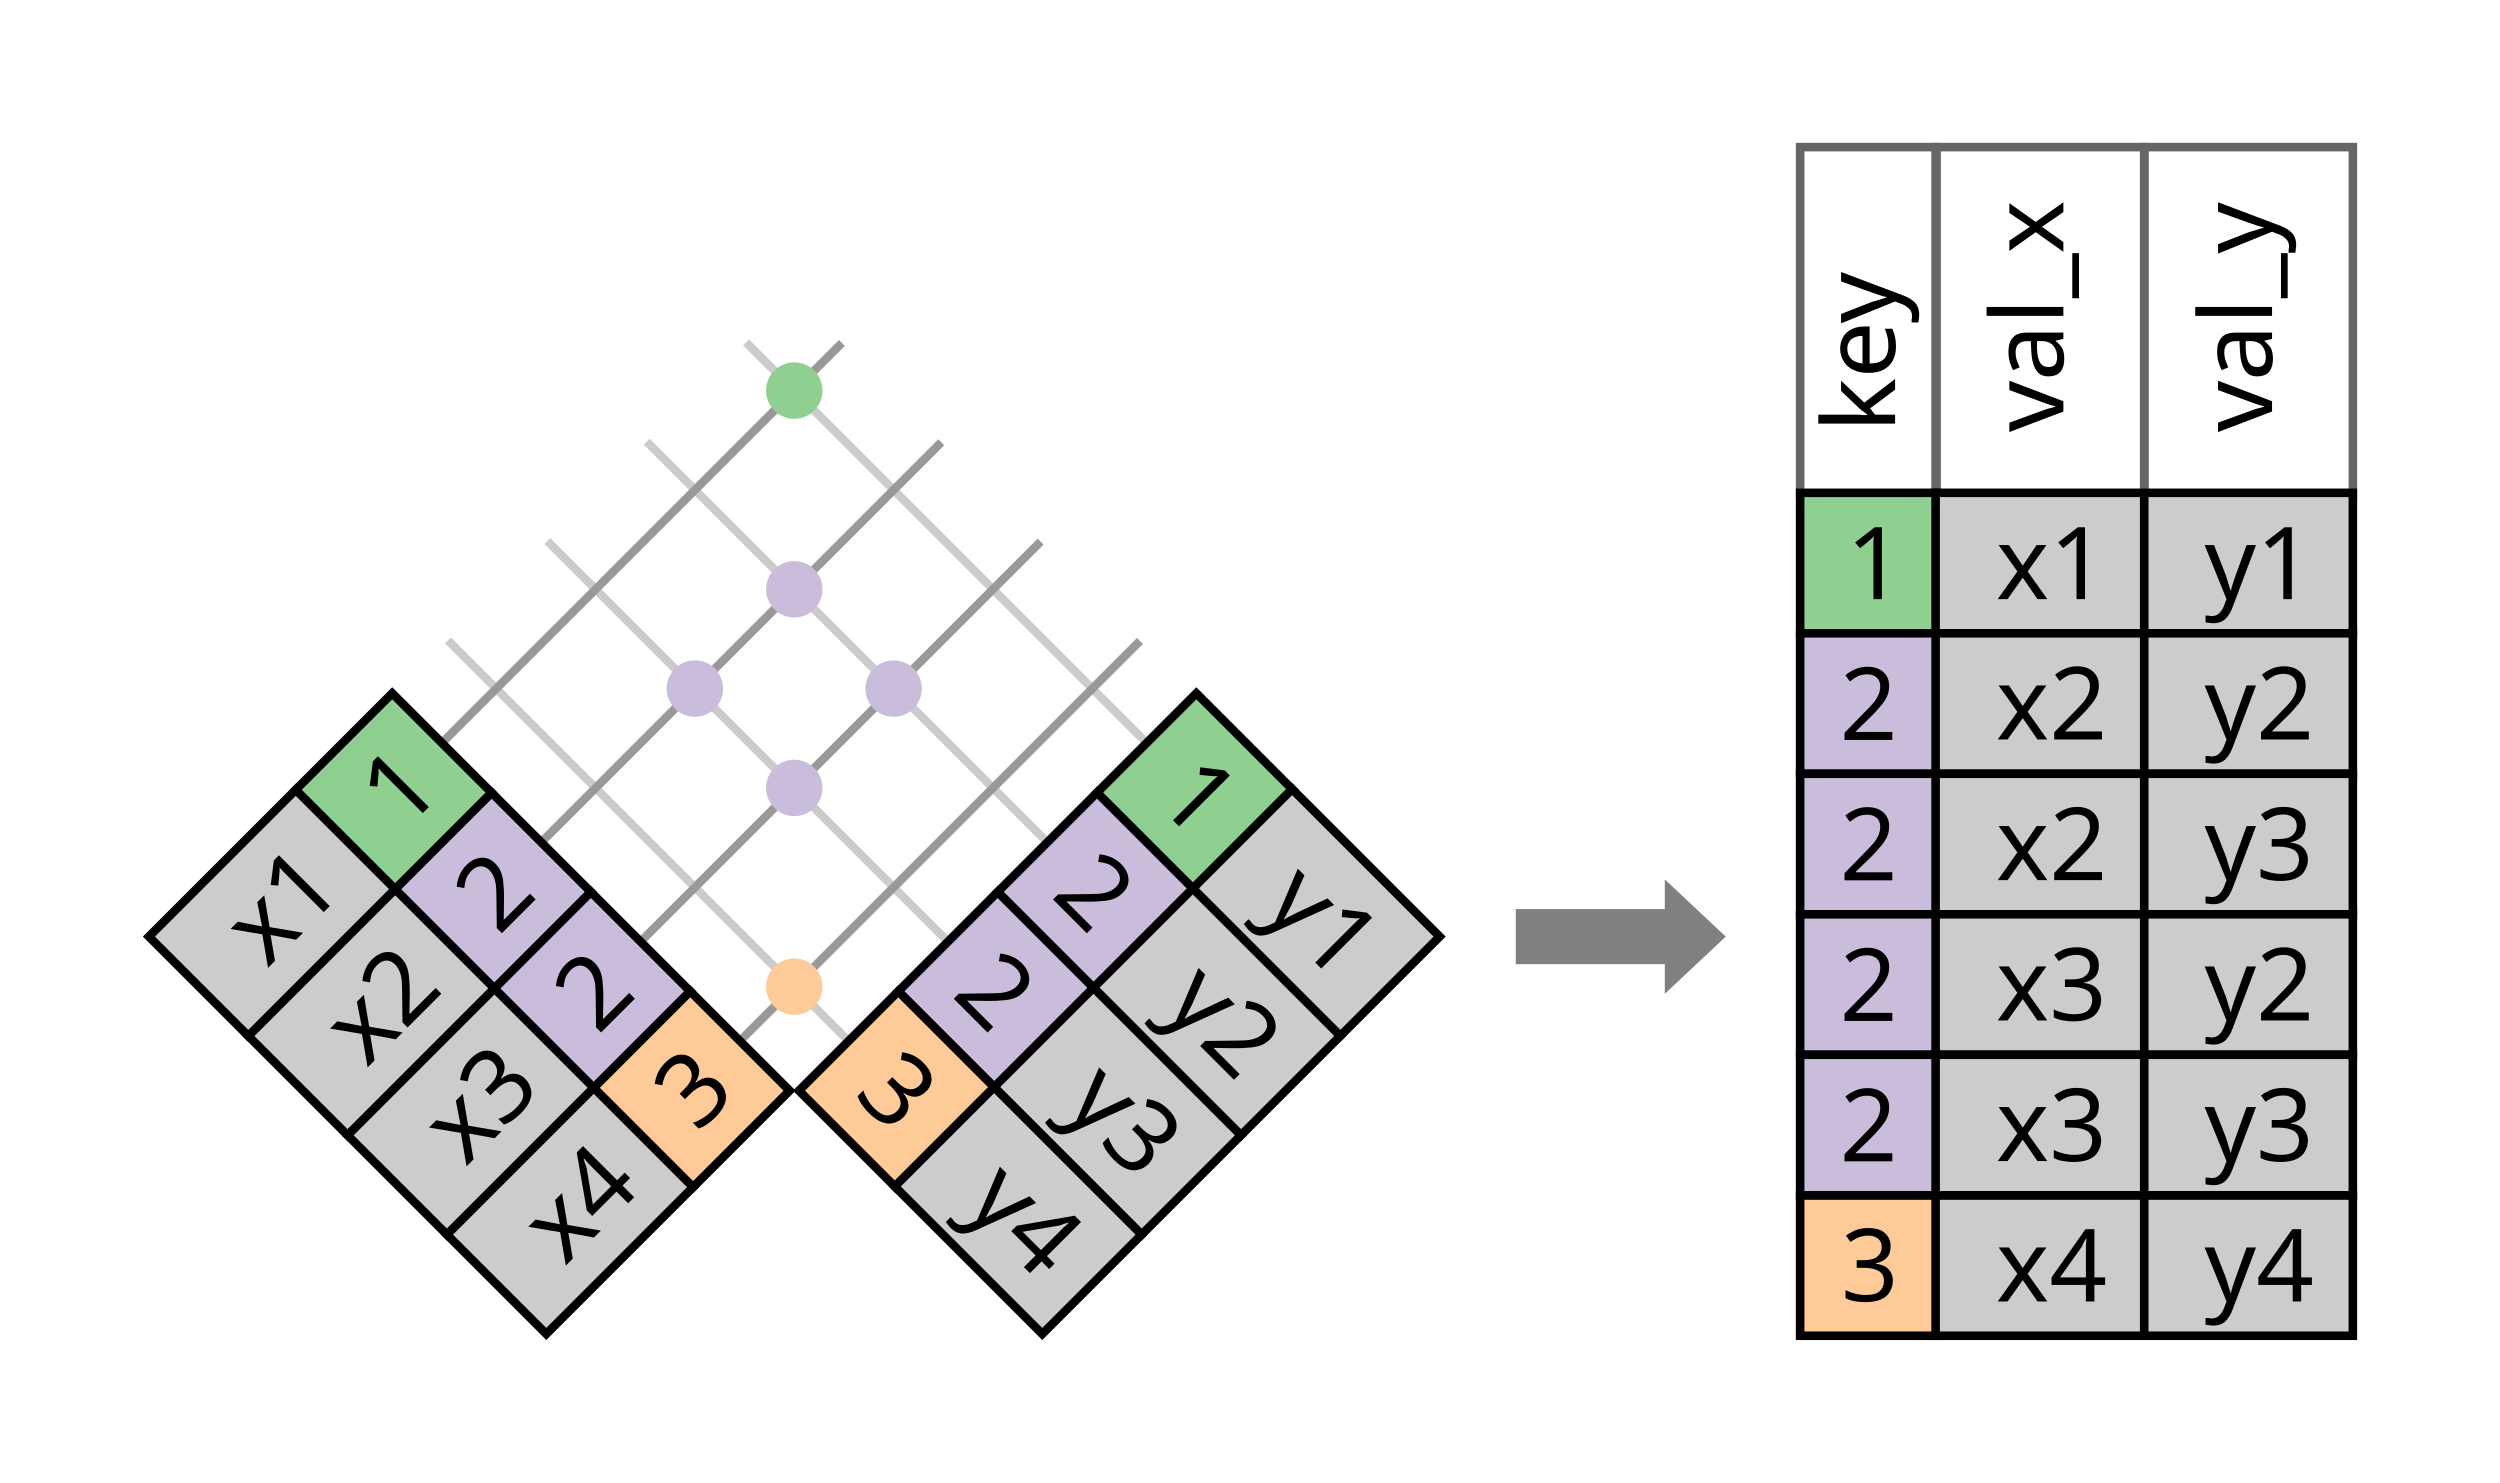
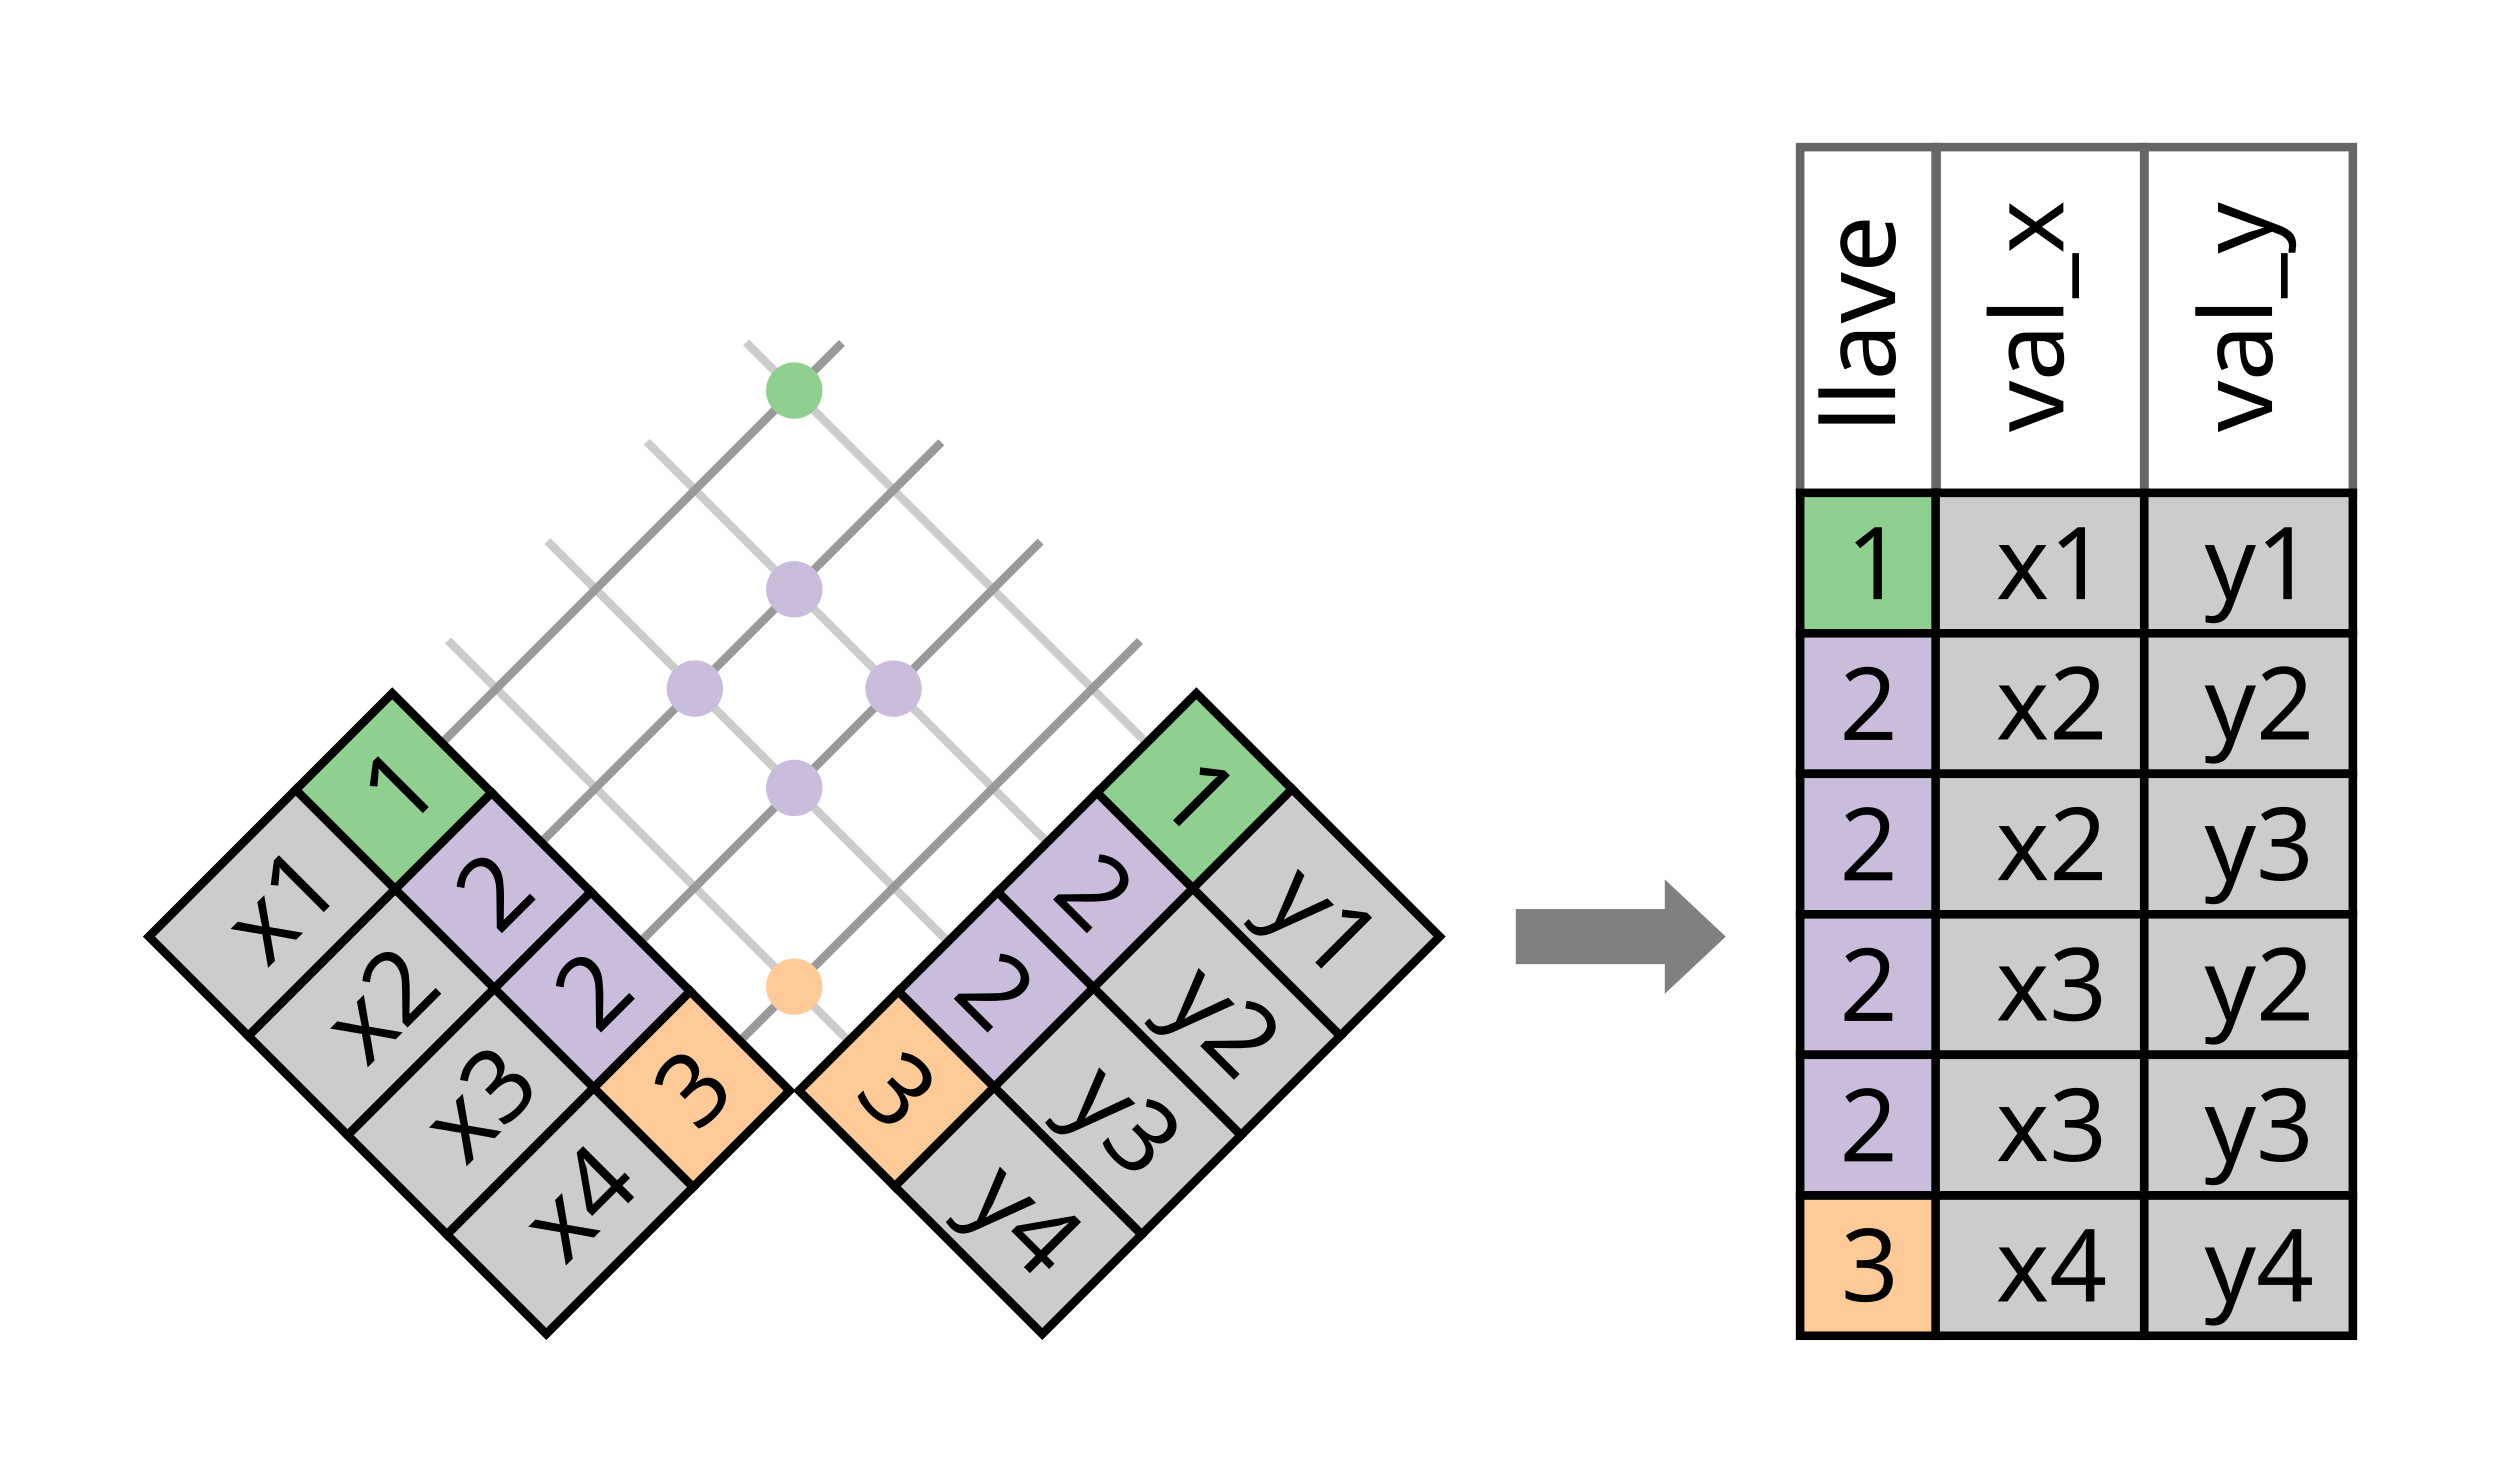
<svg xmlns="http://www.w3.org/2000/svg" width="87.51mm" height="51.907mm" viewBox="0 0 87.51 51.907" version="1.1" id="svg8">
  <defs id="defs2">
    </defs>
  <g id="layer1" transform="translate(17.99187,-155.3101)">
    <g id="g5911" transform="translate(0,11.82256)">
      <path style="fill:#b3b3b3;fill-rule:evenodd;stroke:#cccccc;stroke-width:0.295px;stroke-linecap:butt;stroke-linejoin:miter;stroke-opacity:1" d="M -2.31,165.903 17.646,185.859" id="path4859" />
      <path id="path4853" d="M 8.122,155.471 28.079,175.427" style="fill:#b3b3b3;fill-rule:evenodd;stroke:#cccccc;stroke-width:0.295px;stroke-linecap:butt;stroke-linejoin:miter;stroke-opacity:1" />
      <path style="fill:#b3b3b3;fill-rule:evenodd;stroke:#cccccc;stroke-width:0.295px;stroke-linecap:butt;stroke-linejoin:miter;stroke-opacity:1" d="M 4.645,158.948 24.601,178.905" id="path4855" />
      <path id="path4857" d="m 1.168,162.426 19.956,19.956" style="fill:#b3b3b3;fill-rule:evenodd;stroke:#cccccc;stroke-width:0.295px;stroke-linecap:butt;stroke-linejoin:miter;stroke-opacity:1" />
      <rect y="101.732" x="135.51" height="4.918" width="4.777" id="rect4769" style="fill:#8fd091;fill-opacity:1;stroke:#000000;stroke-width:0.3;stroke-miterlimit:4;stroke-dasharray:none" transform="rotate(45)" />
      <rect y="101.732" x="140.252" height="4.918" width="7.303" id="rect4775" style="fill:#cccccc;fill-opacity:1;stroke:#000000;stroke-width:0.3;stroke-miterlimit:4;stroke-dasharray:none" transform="rotate(45)" />
      <rect style="fill:#cabddc;fill-opacity:1;stroke:#000000;stroke-width:0.3;stroke-miterlimit:4;stroke-dasharray:none" id="use5269" width="4.777" height="4.918" x="135.51" y="106.65" transform="rotate(45)" />
      <rect style="fill:#cabddc;fill-opacity:1;stroke:#000000;stroke-width:0.3;stroke-miterlimit:4;stroke-dasharray:none" id="use5271" width="4.777" height="4.918" x="135.51" y="111.568" transform="rotate(45)" />
      <rect style="fill:#fecb98;fill-opacity:1;stroke:#000000;stroke-width:0.3;stroke-miterlimit:4;stroke-dasharray:none" id="use5273" width="4.777" height="4.918" x="135.51" y="116.486" transform="rotate(45)" />
      <rect style="fill:#cccccc;fill-opacity:1;stroke:#000000;stroke-width:0.3;stroke-miterlimit:4;stroke-dasharray:none" id="use5277" width="7.303" height="4.918" x="140.252" y="106.65" transform="rotate(45)" />
      <rect style="fill:#cccccc;fill-opacity:1;stroke:#000000;stroke-width:0.3;stroke-miterlimit:4;stroke-dasharray:none" id="use5279" width="7.303" height="4.918" x="140.252" y="111.568" transform="rotate(45)" />
      <rect style="fill:#cccccc;fill-opacity:1;stroke:#000000;stroke-width:0.3;stroke-miterlimit:4;stroke-dasharray:none" id="use5281" width="7.303" height="4.918" x="140.252" y="116.486" transform="rotate(45)" />
      <text id="text4614" y="105.451" x="142.365" style="font-style:normal;font-weight:normal;font-size:3.387px;line-height:0%;font-family:sans-serif;letter-spacing:0px;word-spacing:0px;fill:#000000;fill-opacity:1;stroke:none;stroke-width:0.282px;stroke-linecap:butt;stroke-linejoin:miter;stroke-opacity:1" xml:space="preserve" transform="rotate(45)">
        <tspan style="font-style:normal;font-variant:normal;font-weight:normal;font-stretch:normal;font-size:3.528px;line-height:1.25;font-family:Fira Sans;-inkscape-font-specification:Fira Sans;stroke-width:0.282px" y="105.451" x="142.365" id="tspan4616">y1</tspan>
      </text>
      <text xml:space="preserve" style="font-style:normal;font-weight:normal;font-size:3.387px;line-height:0%;font-family:sans-serif;letter-spacing:0px;word-spacing:0px;fill:#000000;fill-opacity:1;stroke:none;stroke-width:0.282px;stroke-linecap:butt;stroke-linejoin:miter;stroke-opacity:1" x="137.124" y="105.451" id="text4618" transform="rotate(45)">
        <tspan id="tspan4620" x="137.124" y="105.451" style="font-style:normal;font-variant:normal;font-weight:normal;font-stretch:normal;font-size:3.528px;line-height:1.25;font-family:Fira Sans;-inkscape-font-specification:Fira Sans;stroke-width:0.282px">1</tspan>
      </text>
      <text xml:space="preserve" style="font-style:normal;font-weight:normal;font-size:3.387px;line-height:0%;font-family:sans-serif;letter-spacing:0px;word-spacing:0px;fill:#000000;fill-opacity:1;stroke:none;stroke-width:0.282px;stroke-linecap:butt;stroke-linejoin:miter;stroke-opacity:1" x="142.365" y="110.369" id="text4622" transform="rotate(45)">
        <tspan id="tspan4624" x="142.365" y="110.369" style="font-style:normal;font-variant:normal;font-weight:normal;font-stretch:normal;font-size:3.528px;line-height:1.25;font-family:Fira Sans;-inkscape-font-specification:Fira Sans;stroke-width:0.282px">y2</tspan>
      </text>
      <text id="text4626" y="110.38" x="136.893" style="font-style:normal;font-weight:normal;font-size:3.387px;line-height:0%;font-family:sans-serif;letter-spacing:0px;word-spacing:0px;fill:#000000;fill-opacity:1;stroke:none;stroke-width:0.282px;stroke-linecap:butt;stroke-linejoin:miter;stroke-opacity:1" xml:space="preserve" transform="rotate(45)">
        <tspan style="font-style:normal;font-variant:normal;font-weight:normal;font-stretch:normal;font-size:3.528px;line-height:1.25;font-family:Fira Sans;-inkscape-font-specification:Fira Sans;stroke-width:0.282px" y="110.38" x="136.893" id="tspan4628">2</tspan>
      </text>
      <text id="text4630" y="115.287" x="142.365" style="font-style:normal;font-weight:normal;font-size:3.387px;line-height:0%;font-family:sans-serif;letter-spacing:0px;word-spacing:0px;fill:#000000;fill-opacity:1;stroke:none;stroke-width:0.282px;stroke-linecap:butt;stroke-linejoin:miter;stroke-opacity:1" xml:space="preserve" transform="rotate(45)">
        <tspan style="font-style:normal;font-variant:normal;font-weight:normal;font-stretch:normal;font-size:3.528px;line-height:1.25;font-family:Fira Sans;-inkscape-font-specification:Fira Sans;stroke-width:0.282px" y="115.287" x="142.365" id="tspan4632">y3</tspan>
      </text>
      <text xml:space="preserve" style="font-style:normal;font-weight:normal;font-size:3.387px;line-height:0%;font-family:sans-serif;letter-spacing:0px;word-spacing:0px;fill:#000000;fill-opacity:1;stroke:none;stroke-width:0.282px;stroke-linecap:butt;stroke-linejoin:miter;stroke-opacity:1" x="136.893" y="115.298" id="text4634" transform="rotate(45)">
        <tspan id="tspan4636" x="136.893" y="115.298" style="font-style:normal;font-variant:normal;font-weight:normal;font-stretch:normal;font-size:3.528px;line-height:1.25;font-family:Fira Sans;-inkscape-font-specification:Fira Sans;stroke-width:0.282px">2</tspan>
      </text>
      <text xml:space="preserve" style="font-style:normal;font-weight:normal;font-size:3.387px;line-height:0%;font-family:sans-serif;letter-spacing:0px;word-spacing:0px;fill:#000000;fill-opacity:1;stroke:none;stroke-width:0.282px;stroke-linecap:butt;stroke-linejoin:miter;stroke-opacity:1" x="142.365" y="120.205" id="text4638" transform="rotate(45)">
        <tspan id="tspan4640" x="142.365" y="120.205" style="font-style:normal;font-variant:normal;font-weight:normal;font-stretch:normal;font-size:3.528px;line-height:1.25;font-family:Fira Sans;-inkscape-font-specification:Fira Sans;stroke-width:0.282px">y4</tspan>
      </text>
      <text id="text4642" y="120.199" x="136.942" style="font-style:normal;font-weight:normal;font-size:3.387px;line-height:0%;font-family:sans-serif;letter-spacing:0px;word-spacing:0px;fill:#000000;fill-opacity:1;stroke:none;stroke-width:0.282px;stroke-linecap:butt;stroke-linejoin:miter;stroke-opacity:1" xml:space="preserve" transform="rotate(45)">
        <tspan style="font-style:normal;font-variant:normal;font-weight:normal;font-stretch:normal;font-size:3.528px;line-height:1.25;font-family:Fira Sans;-inkscape-font-specification:Fira Sans;stroke-width:0.282px" y="120.199" x="136.942" id="tspan4644">3</tspan>
      </text>
      <path id="path5045" d="M -8.477,175.447 11.48,155.491" style="fill:none;fill-rule:evenodd;stroke:#999999;stroke-width:0.295px;stroke-linecap:butt;stroke-linejoin:miter;stroke-opacity:1" />
      <path style="fill:none;fill-rule:evenodd;stroke:#999999;stroke-width:0.295px;stroke-linecap:butt;stroke-linejoin:miter;stroke-opacity:1" d="M 1.956,185.879 21.912,165.923" id="path4700" />
      <path id="path4698" d="M -1.522,182.402 18.434,162.446" style="fill:none;fill-rule:evenodd;stroke:#999999;stroke-width:0.295px;stroke-linecap:butt;stroke-linejoin:miter;stroke-opacity:1" />
      <path style="fill:none;fill-rule:evenodd;stroke:#999999;stroke-width:0.295px;stroke-linecap:butt;stroke-linejoin:miter;stroke-opacity:1" d="M -4.999,178.924 14.957,158.968" id="path4696" />
      <rect transform="matrix(-0.7071068,0.7071068,0.7071068,0.7071068,0,0)" y="120.525" x="126.377" height="4.918" width="7.303" id="use4459" style="fill:#cccccc;fill-opacity:1;stroke:#000000;stroke-width:0.3;stroke-miterlimit:4;stroke-dasharray:none" />
      <rect transform="matrix(-0.7071068,0.7071068,0.7071068,0.7071068,0,0)" y="125.443" x="126.377" height="4.918" width="7.303" id="use4461" style="fill:#cccccc;fill-opacity:1;stroke:#000000;stroke-width:0.3;stroke-miterlimit:4;stroke-dasharray:none" />
      <rect transform="matrix(-0.7071068,0.7071068,0.7071068,0.7071068,0,0)" y="130.36" x="126.377" height="4.918" width="7.303" id="use4463" style="fill:#cccccc;fill-opacity:1;stroke:#000000;stroke-width:0.3;stroke-miterlimit:4;stroke-dasharray:none" />
      <rect transform="matrix(-0.7071068,0.7071068,0.7071068,0.7071068,0,0)" y="120.525" x="121.635" height="4.918" width="4.777" id="use4467" style="fill:#cabddc;fill-opacity:1;stroke:#000000;stroke-width:0.3;stroke-miterlimit:4;stroke-dasharray:none" />
      <rect transform="matrix(-0.7071068,0.7071068,0.7071068,0.7071068,0,0)" y="125.443" x="121.635" height="4.918" width="4.777" id="use4469" style="fill:#cabddc;fill-opacity:1;stroke:#000000;stroke-width:0.3;stroke-miterlimit:4;stroke-dasharray:none" />
      <rect transform="matrix(-0.7071068,0.7071068,0.7071068,0.7071068,0,0)" y="130.36" x="121.635" height="4.918" width="4.777" id="use4471" style="fill:#fecb98;fill-opacity:1;stroke:#000000;stroke-width:0.3;stroke-miterlimit:4;stroke-dasharray:none" />
      <rect style="fill:#cccccc;fill-opacity:1;stroke:#000000;stroke-width:0.3;stroke-miterlimit:4;stroke-dasharray:none" id="rect4940" width="7.303" height="4.918" x="126.377" y="115.607" transform="matrix(-0.7071068,0.7071068,0.7071068,0.7071068,0,0)" />
      <rect style="fill:#8fd091;fill-opacity:1;stroke:#000000;stroke-width:0.3;stroke-miterlimit:4;stroke-dasharray:none" id="rect4934" width="4.777" height="4.918" x="121.635" y="115.607" transform="matrix(-0.7071068,0.7071068,0.7071068,0.7071068,0,0)" />
      <text transform="rotate(-45)" xml:space="preserve" style="font-style:normal;font-weight:normal;font-size:3.387px;line-height:0%;font-family:sans-serif;letter-spacing:0px;word-spacing:0px;fill:#000000;fill-opacity:1;stroke:none;stroke-width:0.282px;stroke-linecap:butt;stroke-linejoin:miter;stroke-opacity:1" x="-131.567" y="119.326" id="text4950">
        <tspan id="tspan4952" x="-131.567" y="119.326" style="font-style:normal;font-variant:normal;font-weight:normal;font-stretch:normal;font-size:3.528px;line-height:1.25;font-family:Fira Sans;-inkscape-font-specification:Fira Sans;stroke-width:0.282px">x1</tspan>
      </text>
      <text transform="rotate(-45)" id="text4978" y="119.326" x="-124.798" style="font-style:normal;font-weight:normal;font-size:3.387px;line-height:0%;font-family:sans-serif;letter-spacing:0px;word-spacing:0px;fill:#000000;fill-opacity:1;stroke:none;stroke-width:0.282px;stroke-linecap:butt;stroke-linejoin:miter;stroke-opacity:1" xml:space="preserve">
        <tspan style="font-style:normal;font-variant:normal;font-weight:normal;font-stretch:normal;font-size:3.528px;line-height:1.25;font-family:Fira Sans;-inkscape-font-specification:Fira Sans;stroke-width:0.282px" y="119.326" x="-124.798" id="tspan4980">1</tspan>
      </text>
      <text transform="rotate(-45)" xml:space="preserve" style="font-style:normal;font-weight:normal;font-size:3.387px;line-height:0%;font-family:sans-serif;letter-spacing:0px;word-spacing:0px;fill:#000000;fill-opacity:1;stroke:none;stroke-width:0.282px;stroke-linecap:butt;stroke-linejoin:miter;stroke-opacity:1" x="-125.03" y="124.255" id="text4582">
        <tspan id="tspan4584" x="-125.03" y="124.255" style="font-style:normal;font-variant:normal;font-weight:normal;font-stretch:normal;font-size:3.528px;line-height:1.25;font-family:Fira Sans;-inkscape-font-specification:Fira Sans;stroke-width:0.282px">2</tspan>
      </text>
      <text transform="rotate(-45)" id="text4590" y="129.173" x="-125.03" style="font-style:normal;font-weight:normal;font-size:3.387px;line-height:0%;font-family:sans-serif;letter-spacing:0px;word-spacing:0px;fill:#000000;fill-opacity:1;stroke:none;stroke-width:0.282px;stroke-linecap:butt;stroke-linejoin:miter;stroke-opacity:1" xml:space="preserve">
        <tspan style="font-style:normal;font-variant:normal;font-weight:normal;font-stretch:normal;font-size:3.528px;line-height:1.25;font-family:Fira Sans;-inkscape-font-specification:Fira Sans;stroke-width:0.282px" y="129.173" x="-125.03" id="tspan4592">2</tspan>
      </text>
      <text transform="rotate(-45)" xml:space="preserve" style="font-style:normal;font-weight:normal;font-size:3.387px;line-height:0%;font-family:sans-serif;letter-spacing:0px;word-spacing:0px;fill:#000000;fill-opacity:1;stroke:none;stroke-width:0.282px;stroke-linecap:butt;stroke-linejoin:miter;stroke-opacity:1" x="-124.981" y="134.073" id="text4598">
        <tspan id="tspan4600" x="-124.981" y="134.073" style="font-style:normal;font-variant:normal;font-weight:normal;font-stretch:normal;font-size:3.528px;line-height:1.25;font-family:Fira Sans;-inkscape-font-specification:Fira Sans;stroke-width:0.282px">3</tspan>
      </text>
      <circle cy="157.159" cx="9.811" id="circle3533" style="fill:#8fd091;fill-opacity:1;stroke:none;stroke-width:1.023;stroke-miterlimit:4;stroke-dasharray:none" r="0.988" />
      <circle r="0.988" style="fill:#cabddc;fill-opacity:1;stroke:none;stroke-width:1.023;stroke-miterlimit:4;stroke-dasharray:none" id="circle3535" cx="9.811" cy="164.115" />
      <circle cy="171.068" cx="9.811" id="circle3537" style="fill:#cabddc;fill-opacity:1;stroke:none;stroke-width:1.023;stroke-miterlimit:4;stroke-dasharray:none" r="0.988" />
      <circle r="0.988" style="fill:#cabddc;fill-opacity:1;stroke:none;stroke-width:1.023;stroke-miterlimit:4;stroke-dasharray:none" id="circle3547" cx="6.332" cy="167.591" />
      <circle cy="167.591" cx="13.287" id="circle3549" style="fill:#cabddc;fill-opacity:1;stroke:none;stroke-width:1.023;stroke-miterlimit:4;stroke-dasharray:none" r="0.988" />
      <circle r="0.988" style="fill:#fecb98;fill-opacity:1;stroke:none;stroke-width:1.023;stroke-miterlimit:4;stroke-dasharray:none" id="circle3551" cx="9.811" cy="178.024" />
      <text transform="rotate(-45)" id="text3498" y="124.255" x="-131.567" style="font-style:normal;font-weight:normal;font-size:3.387px;line-height:0%;font-family:sans-serif;letter-spacing:0px;word-spacing:0px;fill:#000000;fill-opacity:1;stroke:none;stroke-width:0.282px;stroke-linecap:butt;stroke-linejoin:miter;stroke-opacity:1" xml:space="preserve">
        <tspan style="font-style:normal;font-variant:normal;font-weight:normal;font-stretch:normal;font-size:3.528px;line-height:1.25;font-family:Fira Sans;-inkscape-font-specification:Fira Sans;stroke-width:0.282px" y="124.255" x="-131.567" id="tspan3500">x2</tspan>
      </text>
      <text transform="rotate(-45)" xml:space="preserve" style="font-style:normal;font-weight:normal;font-size:3.387px;line-height:0%;font-family:sans-serif;letter-spacing:0px;word-spacing:0px;fill:#000000;fill-opacity:1;stroke:none;stroke-width:0.282px;stroke-linecap:butt;stroke-linejoin:miter;stroke-opacity:1" x="-131.567" y="129.155" id="text3502">
        <tspan id="tspan3504" x="-131.567" y="129.155" style="font-style:normal;font-variant:normal;font-weight:normal;font-stretch:normal;font-size:3.528px;line-height:1.25;font-family:Fira Sans;-inkscape-font-specification:Fira Sans;stroke-width:0.282px">x3</tspan>
      </text>
      <text transform="rotate(-45)" id="text3506" y="134.073" x="-131.567" style="font-style:normal;font-weight:normal;font-size:3.387px;line-height:0%;font-family:sans-serif;letter-spacing:0px;word-spacing:0px;fill:#000000;fill-opacity:1;stroke:none;stroke-width:0.282px;stroke-linecap:butt;stroke-linejoin:miter;stroke-opacity:1" xml:space="preserve">
        <tspan style="font-style:normal;font-variant:normal;font-weight:normal;font-stretch:normal;font-size:3.528px;line-height:1.25;font-family:Fira Sans;-inkscape-font-specification:Fira Sans;stroke-width:0.282px" y="134.073" x="-131.567" id="tspan3508">x4</tspan>
      </text>
    </g>
    <g id="g5978">
      <g id="g143" transform="translate(-1.9947194e-5,18.19538)">
        <path transform="matrix(0,0.2214842,-0.1362512,0,63.44234,78.23389)" d="m 422.915,169.979 -9.043,0 -9.043,0 4.521,-7.831 4.521,-7.831 4.521,7.831 z" id="path5134" style="fill:#808080;fill-opacity:1;stroke:none;stroke-width:2.16;stroke-miterlimit:4;stroke-dasharray:none" />
        <rect y="168.935" x="35.067" height="1.929" width="5.63" id="rect5136" style="fill:#808080;fill-opacity:1;stroke:none;stroke-width:1;stroke-miterlimit:4;stroke-dasharray:none" />
      </g>
      <g id="g208" transform="translate(-3.8393839e-5)">
        <rect style="fill:none;fill-opacity:1;stroke:#666666;stroke-width:0.3;stroke-miterlimit:4;stroke-dasharray:none" id="rect4786" width="4.777" height="12.167" x="45.02" y="160.46" />
        <rect style="fill:none;fill-opacity:1;stroke:#666666;stroke-width:0.3;stroke-miterlimit:4;stroke-dasharray:none" id="rect4788" width="7.303" height="12.167" x="49.762" y="160.46" />
        <rect y="172.561" x="45.02" height="4.918" width="4.777" id="rect4646" style="fill:#8fd091;fill-opacity:1;stroke:#000000;stroke-width:0.3;stroke-miterlimit:4;stroke-dasharray:none" />
        <rect y="172.561" x="49.762" height="4.918" width="7.303" id="rect4648" style="fill:#cccccc;fill-opacity:1;stroke:#000000;stroke-width:0.3;stroke-miterlimit:4;stroke-dasharray:none" />
        <rect style="fill:#cabddc;fill-opacity:1;stroke:#000000;stroke-width:0.3;stroke-miterlimit:4;stroke-dasharray:none" id="rect4650" width="4.777" height="4.918" x="45.02" y="177.478" />
        <rect style="fill:#cabddc;fill-opacity:1;stroke:#000000;stroke-width:0.3;stroke-miterlimit:4;stroke-dasharray:none" id="rect4652" width="4.777" height="4.918" x="45.02" y="182.396" />
        <rect style="fill:#fecb98;fill-opacity:1;stroke:#000000;stroke-width:0.3;stroke-miterlimit:4;stroke-dasharray:none" id="rect4654" width="4.777" height="4.918" x="45.02" y="197.149" />
        <rect style="fill:#cccccc;fill-opacity:1;stroke:#000000;stroke-width:0.3;stroke-miterlimit:4;stroke-dasharray:none" id="rect4656" width="7.303" height="4.918" x="49.762" y="177.478" />
        <rect style="fill:#cccccc;fill-opacity:1;stroke:#000000;stroke-width:0.3;stroke-miterlimit:4;stroke-dasharray:none" id="rect4658" width="7.303" height="4.918" x="49.762" y="182.396" />
        <rect style="fill:#cccccc;fill-opacity:1;stroke:#000000;stroke-width:0.3;stroke-miterlimit:4;stroke-dasharray:none" id="rect4660" width="7.303" height="4.918" x="49.762" y="197.149" />
        <text id="text4662" y="176.279" x="51.875" style="font-style:normal;font-weight:normal;font-size:3.387px;line-height:0%;font-family:sans-serif;letter-spacing:0px;word-spacing:0px;fill:#000000;fill-opacity:1;stroke:none;stroke-width:0.282px;stroke-linecap:butt;stroke-linejoin:miter;stroke-opacity:1" xml:space="preserve">
          <tspan style="font-style:normal;font-variant:normal;font-weight:normal;font-stretch:normal;font-size:3.528px;line-height:1.25;font-family:Fira Sans;-inkscape-font-specification:Fira Sans;stroke-width:0.282px" y="176.279" x="51.875" id="tspan4664">x1</tspan>
        </text>
        <text xml:space="preserve" style="font-style:normal;font-weight:normal;font-size:3.387px;line-height:0%;font-family:sans-serif;letter-spacing:0px;word-spacing:0px;fill:#000000;fill-opacity:1;stroke:none;stroke-width:0.282px;stroke-linecap:butt;stroke-linejoin:miter;stroke-opacity:1" x="46.634" y="176.279" id="text4666">
          <tspan id="tspan4668" x="46.634" y="176.279" style="font-style:normal;font-variant:normal;font-weight:normal;font-stretch:normal;font-size:3.528px;line-height:1.25;font-family:Fira Sans;-inkscape-font-specification:Fira Sans;stroke-width:0.282px">1</tspan>
        </text>
        <text xml:space="preserve" style="font-style:normal;font-weight:normal;font-size:3.387px;line-height:0%;font-family:sans-serif;letter-spacing:0px;word-spacing:0px;fill:#000000;fill-opacity:1;stroke:none;stroke-width:0.282px;stroke-linecap:butt;stroke-linejoin:miter;stroke-opacity:1" x="51.875" y="181.197" id="text4670">
          <tspan id="tspan4672" x="51.875" y="181.197" style="font-style:normal;font-variant:normal;font-weight:normal;font-stretch:normal;font-size:3.528px;line-height:1.25;font-family:Fira Sans;-inkscape-font-specification:Fira Sans;stroke-width:0.282px">x2</tspan>
        </text>
        <text id="text4674" y="181.208" x="46.403" style="font-style:normal;font-weight:normal;font-size:3.387px;line-height:0%;font-family:sans-serif;letter-spacing:0px;word-spacing:0px;fill:#000000;fill-opacity:1;stroke:none;stroke-width:0.282px;stroke-linecap:butt;stroke-linejoin:miter;stroke-opacity:1" xml:space="preserve">
          <tspan style="font-style:normal;font-variant:normal;font-weight:normal;font-stretch:normal;font-size:3.528px;line-height:1.25;font-family:Fira Sans;-inkscape-font-specification:Fira Sans;stroke-width:0.282px" y="181.208" x="46.403" id="tspan4676">2</tspan>
        </text>
        <text id="text4678" y="186.115" x="51.875" style="font-style:normal;font-weight:normal;font-size:3.387px;line-height:0%;font-family:sans-serif;letter-spacing:0px;word-spacing:0px;fill:#000000;fill-opacity:1;stroke:none;stroke-width:0.282px;stroke-linecap:butt;stroke-linejoin:miter;stroke-opacity:1" xml:space="preserve">
          <tspan style="font-style:normal;font-variant:normal;font-weight:normal;font-stretch:normal;font-size:3.528px;line-height:1.25;font-family:Fira Sans;-inkscape-font-specification:Fira Sans;stroke-width:0.282px" y="186.115" x="51.875" id="tspan4680">x2</tspan>
        </text>
        <text xml:space="preserve" style="font-style:normal;font-weight:normal;font-size:3.387px;line-height:0%;font-family:sans-serif;letter-spacing:0px;word-spacing:0px;fill:#000000;fill-opacity:1;stroke:none;stroke-width:0.282px;stroke-linecap:butt;stroke-linejoin:miter;stroke-opacity:1" x="46.403" y="186.126" id="text4682">
          <tspan id="tspan4684" x="46.403" y="186.126" style="font-style:normal;font-variant:normal;font-weight:normal;font-stretch:normal;font-size:3.528px;line-height:1.25;font-family:Fira Sans;-inkscape-font-specification:Fira Sans;stroke-width:0.282px">2</tspan>
        </text>
        <text xml:space="preserve" style="font-style:normal;font-weight:normal;font-size:3.387px;line-height:0%;font-family:sans-serif;letter-spacing:0px;word-spacing:0px;fill:#000000;fill-opacity:1;stroke:none;stroke-width:0.282px;stroke-linecap:butt;stroke-linejoin:miter;stroke-opacity:1" x="51.875" y="200.868" id="text4686">
          <tspan id="tspan4688" x="51.875" y="200.868" style="font-style:normal;font-variant:normal;font-weight:normal;font-stretch:normal;font-size:3.528px;line-height:1.25;font-family:Fira Sans;-inkscape-font-specification:Fira Sans;stroke-width:0.282px">x4</tspan>
        </text>
        <text id="text4690" y="200.862" x="46.452" style="font-style:normal;font-weight:normal;font-size:3.387px;line-height:0%;font-family:sans-serif;letter-spacing:0px;word-spacing:0px;fill:#000000;fill-opacity:1;stroke:none;stroke-width:0.282px;stroke-linecap:butt;stroke-linejoin:miter;stroke-opacity:1" xml:space="preserve">
          <tspan style="font-style:normal;font-variant:normal;font-weight:normal;font-stretch:normal;font-size:3.528px;line-height:1.25;font-family:Fira Sans;-inkscape-font-specification:Fira Sans;stroke-width:0.282px" y="200.862" x="46.452" id="tspan4692">3</tspan>
        </text>
        <text transform="rotate(-90)" xml:space="preserve" style="font-style:normal;font-weight:normal;font-size:3.387px;line-height:0%;font-family:sans-serif;letter-spacing:0px;word-spacing:0px;fill:#000000;fill-opacity:1;stroke:none;stroke-width:0.282px;stroke-linecap:butt;stroke-linejoin:miter;stroke-opacity:1" x="-170.433" y="48.34" id="text4790">
-           <tspan id="tspan4792" x="-170.433" y="48.34" style="font-style:normal;font-variant:normal;font-weight:normal;font-stretch:normal;font-size:3.528px;line-height:1.25;font-family:Fira Sans;-inkscape-font-specification:Fira Sans;stroke-width:0.282px">key</tspan>
+           <tspan id="tspan4792" x="-170.433" y="48.34" style="font-style:normal;font-variant:normal;font-weight:normal;font-stretch:normal;font-size:3.528px;line-height:1.25;font-family:Fira Sans;-inkscape-font-specification:Fira Sans;stroke-width:0.282px">llave</tspan>
        </text>
        <text id="text4794" y="54.233" x="-170.433" style="font-style:normal;font-weight:normal;font-size:3.387px;line-height:0%;font-family:sans-serif;letter-spacing:0px;word-spacing:0px;fill:#000000;fill-opacity:1;stroke:none;stroke-width:0.282px;stroke-linecap:butt;stroke-linejoin:miter;stroke-opacity:1" xml:space="preserve" transform="rotate(-90)">
          <tspan style="font-style:normal;font-variant:normal;font-weight:normal;font-stretch:normal;font-size:3.528px;line-height:1.25;font-family:Fira Sans;-inkscape-font-specification:Fira Sans;stroke-width:0.282px" y="54.233" x="-170.433" id="tspan4796">val_x</tspan>
        </text>
        <rect y="160.46" x="57.065" height="12.167" width="7.303" id="rect5783" style="fill:none;fill-opacity:1;stroke:#666666;stroke-width:0.3;stroke-miterlimit:4;stroke-dasharray:none" />
        <rect style="fill:#cccccc;fill-opacity:1;stroke:#000000;stroke-width:0.3;stroke-miterlimit:4;stroke-dasharray:none" id="rect5785" width="7.303" height="4.918" x="57.065" y="172.561" />
        <rect y="177.478" x="57.065" height="4.918" width="7.303" id="rect5787" style="fill:#cccccc;fill-opacity:1;stroke:#000000;stroke-width:0.3;stroke-miterlimit:4;stroke-dasharray:none" />
        <rect y="182.396" x="57.065" height="4.918" width="7.303" id="rect5789" style="fill:#cccccc;fill-opacity:1;stroke:#000000;stroke-width:0.3;stroke-miterlimit:4;stroke-dasharray:none" />
        <rect y="197.149" x="57.065" height="4.918" width="7.303" id="rect5791" style="fill:#cccccc;fill-opacity:1;stroke:#000000;stroke-width:0.3;stroke-miterlimit:4;stroke-dasharray:none" />
        <text xml:space="preserve" style="font-style:normal;font-weight:normal;font-size:3.387px;line-height:0%;font-family:sans-serif;letter-spacing:0px;word-spacing:0px;fill:#000000;fill-opacity:1;stroke:none;stroke-width:0.282px;stroke-linecap:butt;stroke-linejoin:miter;stroke-opacity:1" x="59.178" y="176.279" id="text5795">
          <tspan id="tspan5793" x="59.178" y="176.279" style="font-style:normal;font-variant:normal;font-weight:normal;font-stretch:normal;font-size:3.528px;line-height:1.25;font-family:Fira Sans;-inkscape-font-specification:Fira Sans;stroke-width:0.282px">y1</tspan>
        </text>
        <text id="text5799" y="181.197" x="59.178" style="font-style:normal;font-weight:normal;font-size:3.387px;line-height:0%;font-family:sans-serif;letter-spacing:0px;word-spacing:0px;fill:#000000;fill-opacity:1;stroke:none;stroke-width:0.282px;stroke-linecap:butt;stroke-linejoin:miter;stroke-opacity:1" xml:space="preserve">
          <tspan style="font-style:normal;font-variant:normal;font-weight:normal;font-stretch:normal;font-size:3.528px;line-height:1.25;font-family:Fira Sans;-inkscape-font-specification:Fira Sans;stroke-width:0.282px" y="181.197" x="59.178" id="tspan5797">y2</tspan>
        </text>
        <text xml:space="preserve" style="font-style:normal;font-weight:normal;font-size:3.387px;line-height:0%;font-family:sans-serif;letter-spacing:0px;word-spacing:0px;fill:#000000;fill-opacity:1;stroke:none;stroke-width:0.282px;stroke-linecap:butt;stroke-linejoin:miter;stroke-opacity:1" x="59.178" y="186.115" id="text5803">
          <tspan id="tspan5801" x="59.178" y="186.115" style="font-style:normal;font-variant:normal;font-weight:normal;font-stretch:normal;font-size:3.528px;line-height:1.25;font-family:Fira Sans;-inkscape-font-specification:Fira Sans;stroke-width:0.282px">y3</tspan>
        </text>
        <text id="text5807" y="200.868" x="59.178" style="font-style:normal;font-weight:normal;font-size:3.387px;line-height:0%;font-family:sans-serif;letter-spacing:0px;word-spacing:0px;fill:#000000;fill-opacity:1;stroke:none;stroke-width:0.282px;stroke-linecap:butt;stroke-linejoin:miter;stroke-opacity:1" xml:space="preserve">
          <tspan style="font-style:normal;font-variant:normal;font-weight:normal;font-stretch:normal;font-size:3.528px;line-height:1.25;font-family:Fira Sans;-inkscape-font-specification:Fira Sans;stroke-width:0.282px" y="200.868" x="59.178" id="tspan5805">y4</tspan>
        </text>
        <text transform="rotate(-90)" xml:space="preserve" style="font-style:normal;font-weight:normal;font-size:3.387px;line-height:0%;font-family:sans-serif;letter-spacing:0px;word-spacing:0px;fill:#000000;fill-opacity:1;stroke:none;stroke-width:0.282px;stroke-linecap:butt;stroke-linejoin:miter;stroke-opacity:1" x="-170.433" y="61.536" id="text5811">
          <tspan id="tspan5809" x="-170.433" y="61.536" style="font-style:normal;font-variant:normal;font-weight:normal;font-stretch:normal;font-size:3.528px;line-height:1.25;font-family:Fira Sans;-inkscape-font-specification:Fira Sans;stroke-width:0.282px">val_y</tspan>
        </text>
        <rect y="187.314" x="45.02" height="4.918" width="4.777" id="rect5813" style="fill:#cabddc;fill-opacity:1;stroke:#000000;stroke-width:0.3;stroke-miterlimit:4;stroke-dasharray:none" />
        <rect y="187.314" x="49.762" height="4.918" width="7.303" id="rect5815" style="fill:#cccccc;fill-opacity:1;stroke:#000000;stroke-width:0.3;stroke-miterlimit:4;stroke-dasharray:none" />
        <text xml:space="preserve" style="font-style:normal;font-weight:normal;font-size:3.387px;line-height:0%;font-family:sans-serif;letter-spacing:0px;word-spacing:0px;fill:#000000;fill-opacity:1;stroke:none;stroke-width:0.282px;stroke-linecap:butt;stroke-linejoin:miter;stroke-opacity:1" x="51.875" y="191.033" id="text5819">
          <tspan id="tspan5817" x="51.875" y="191.033" style="font-style:normal;font-variant:normal;font-weight:normal;font-stretch:normal;font-size:3.528px;line-height:1.25;font-family:Fira Sans;-inkscape-font-specification:Fira Sans;stroke-width:0.282px">x3</tspan>
        </text>
        <text id="text5823" y="191.044" x="46.403" style="font-style:normal;font-weight:normal;font-size:3.387px;line-height:0%;font-family:sans-serif;letter-spacing:0px;word-spacing:0px;fill:#000000;fill-opacity:1;stroke:none;stroke-width:0.282px;stroke-linecap:butt;stroke-linejoin:miter;stroke-opacity:1" xml:space="preserve">
          <tspan style="font-style:normal;font-variant:normal;font-weight:normal;font-stretch:normal;font-size:3.528px;line-height:1.25;font-family:Fira Sans;-inkscape-font-specification:Fira Sans;stroke-width:0.282px" y="191.044" x="46.403" id="tspan5821">2</tspan>
        </text>
        <rect style="fill:#cccccc;fill-opacity:1;stroke:#000000;stroke-width:0.3;stroke-miterlimit:4;stroke-dasharray:none" id="rect5825" width="7.303" height="4.918" x="57.065" y="187.314" />
        <text id="text5829" y="191.033" x="59.178" style="font-style:normal;font-weight:normal;font-size:3.387px;line-height:0%;font-family:sans-serif;letter-spacing:0px;word-spacing:0px;fill:#000000;fill-opacity:1;stroke:none;stroke-width:0.282px;stroke-linecap:butt;stroke-linejoin:miter;stroke-opacity:1" xml:space="preserve">
          <tspan style="font-style:normal;font-variant:normal;font-weight:normal;font-stretch:normal;font-size:3.528px;line-height:1.25;font-family:Fira Sans;-inkscape-font-specification:Fira Sans;stroke-width:0.282px" y="191.033" x="59.178" id="tspan5827">y2</tspan>
        </text>
        <rect style="fill:#cabddc;fill-opacity:1;stroke:#000000;stroke-width:0.3;stroke-miterlimit:4;stroke-dasharray:none" id="rect5831" width="4.777" height="4.918" x="45.02" y="192.232" />
        <rect style="fill:#cccccc;fill-opacity:1;stroke:#000000;stroke-width:0.3;stroke-miterlimit:4;stroke-dasharray:none" id="rect5833" width="7.303" height="4.918" x="49.762" y="192.232" />
        <text id="text5837" y="195.95" x="51.875" style="font-style:normal;font-weight:normal;font-size:3.387px;line-height:0%;font-family:sans-serif;letter-spacing:0px;word-spacing:0px;fill:#000000;fill-opacity:1;stroke:none;stroke-width:0.282px;stroke-linecap:butt;stroke-linejoin:miter;stroke-opacity:1" xml:space="preserve">
          <tspan style="font-style:normal;font-variant:normal;font-weight:normal;font-stretch:normal;font-size:3.528px;line-height:1.25;font-family:Fira Sans;-inkscape-font-specification:Fira Sans;stroke-width:0.282px" y="195.95" x="51.875" id="tspan5835">x3</tspan>
        </text>
        <text xml:space="preserve" style="font-style:normal;font-weight:normal;font-size:3.387px;line-height:0%;font-family:sans-serif;letter-spacing:0px;word-spacing:0px;fill:#000000;fill-opacity:1;stroke:none;stroke-width:0.282px;stroke-linecap:butt;stroke-linejoin:miter;stroke-opacity:1" x="46.403" y="195.962" id="text5841">
          <tspan id="tspan5839" x="46.403" y="195.962" style="font-style:normal;font-variant:normal;font-weight:normal;font-stretch:normal;font-size:3.528px;line-height:1.25;font-family:Fira Sans;-inkscape-font-specification:Fira Sans;stroke-width:0.282px">2</tspan>
        </text>
        <rect y="192.232" x="57.065" height="4.918" width="7.303" id="rect5843" style="fill:#cccccc;fill-opacity:1;stroke:#000000;stroke-width:0.3;stroke-miterlimit:4;stroke-dasharray:none" />
        <text xml:space="preserve" style="font-style:normal;font-weight:normal;font-size:3.387px;line-height:0%;font-family:sans-serif;letter-spacing:0px;word-spacing:0px;fill:#000000;fill-opacity:1;stroke:none;stroke-width:0.282px;stroke-linecap:butt;stroke-linejoin:miter;stroke-opacity:1" x="59.178" y="195.95" id="text5847">
          <tspan id="tspan5845" x="59.178" y="195.95" style="font-style:normal;font-variant:normal;font-weight:normal;font-stretch:normal;font-size:3.528px;line-height:1.25;font-family:Fira Sans;-inkscape-font-specification:Fira Sans;stroke-width:0.282px">y3</tspan>
        </text>
      </g>
    </g>
  </g>
</svg>
